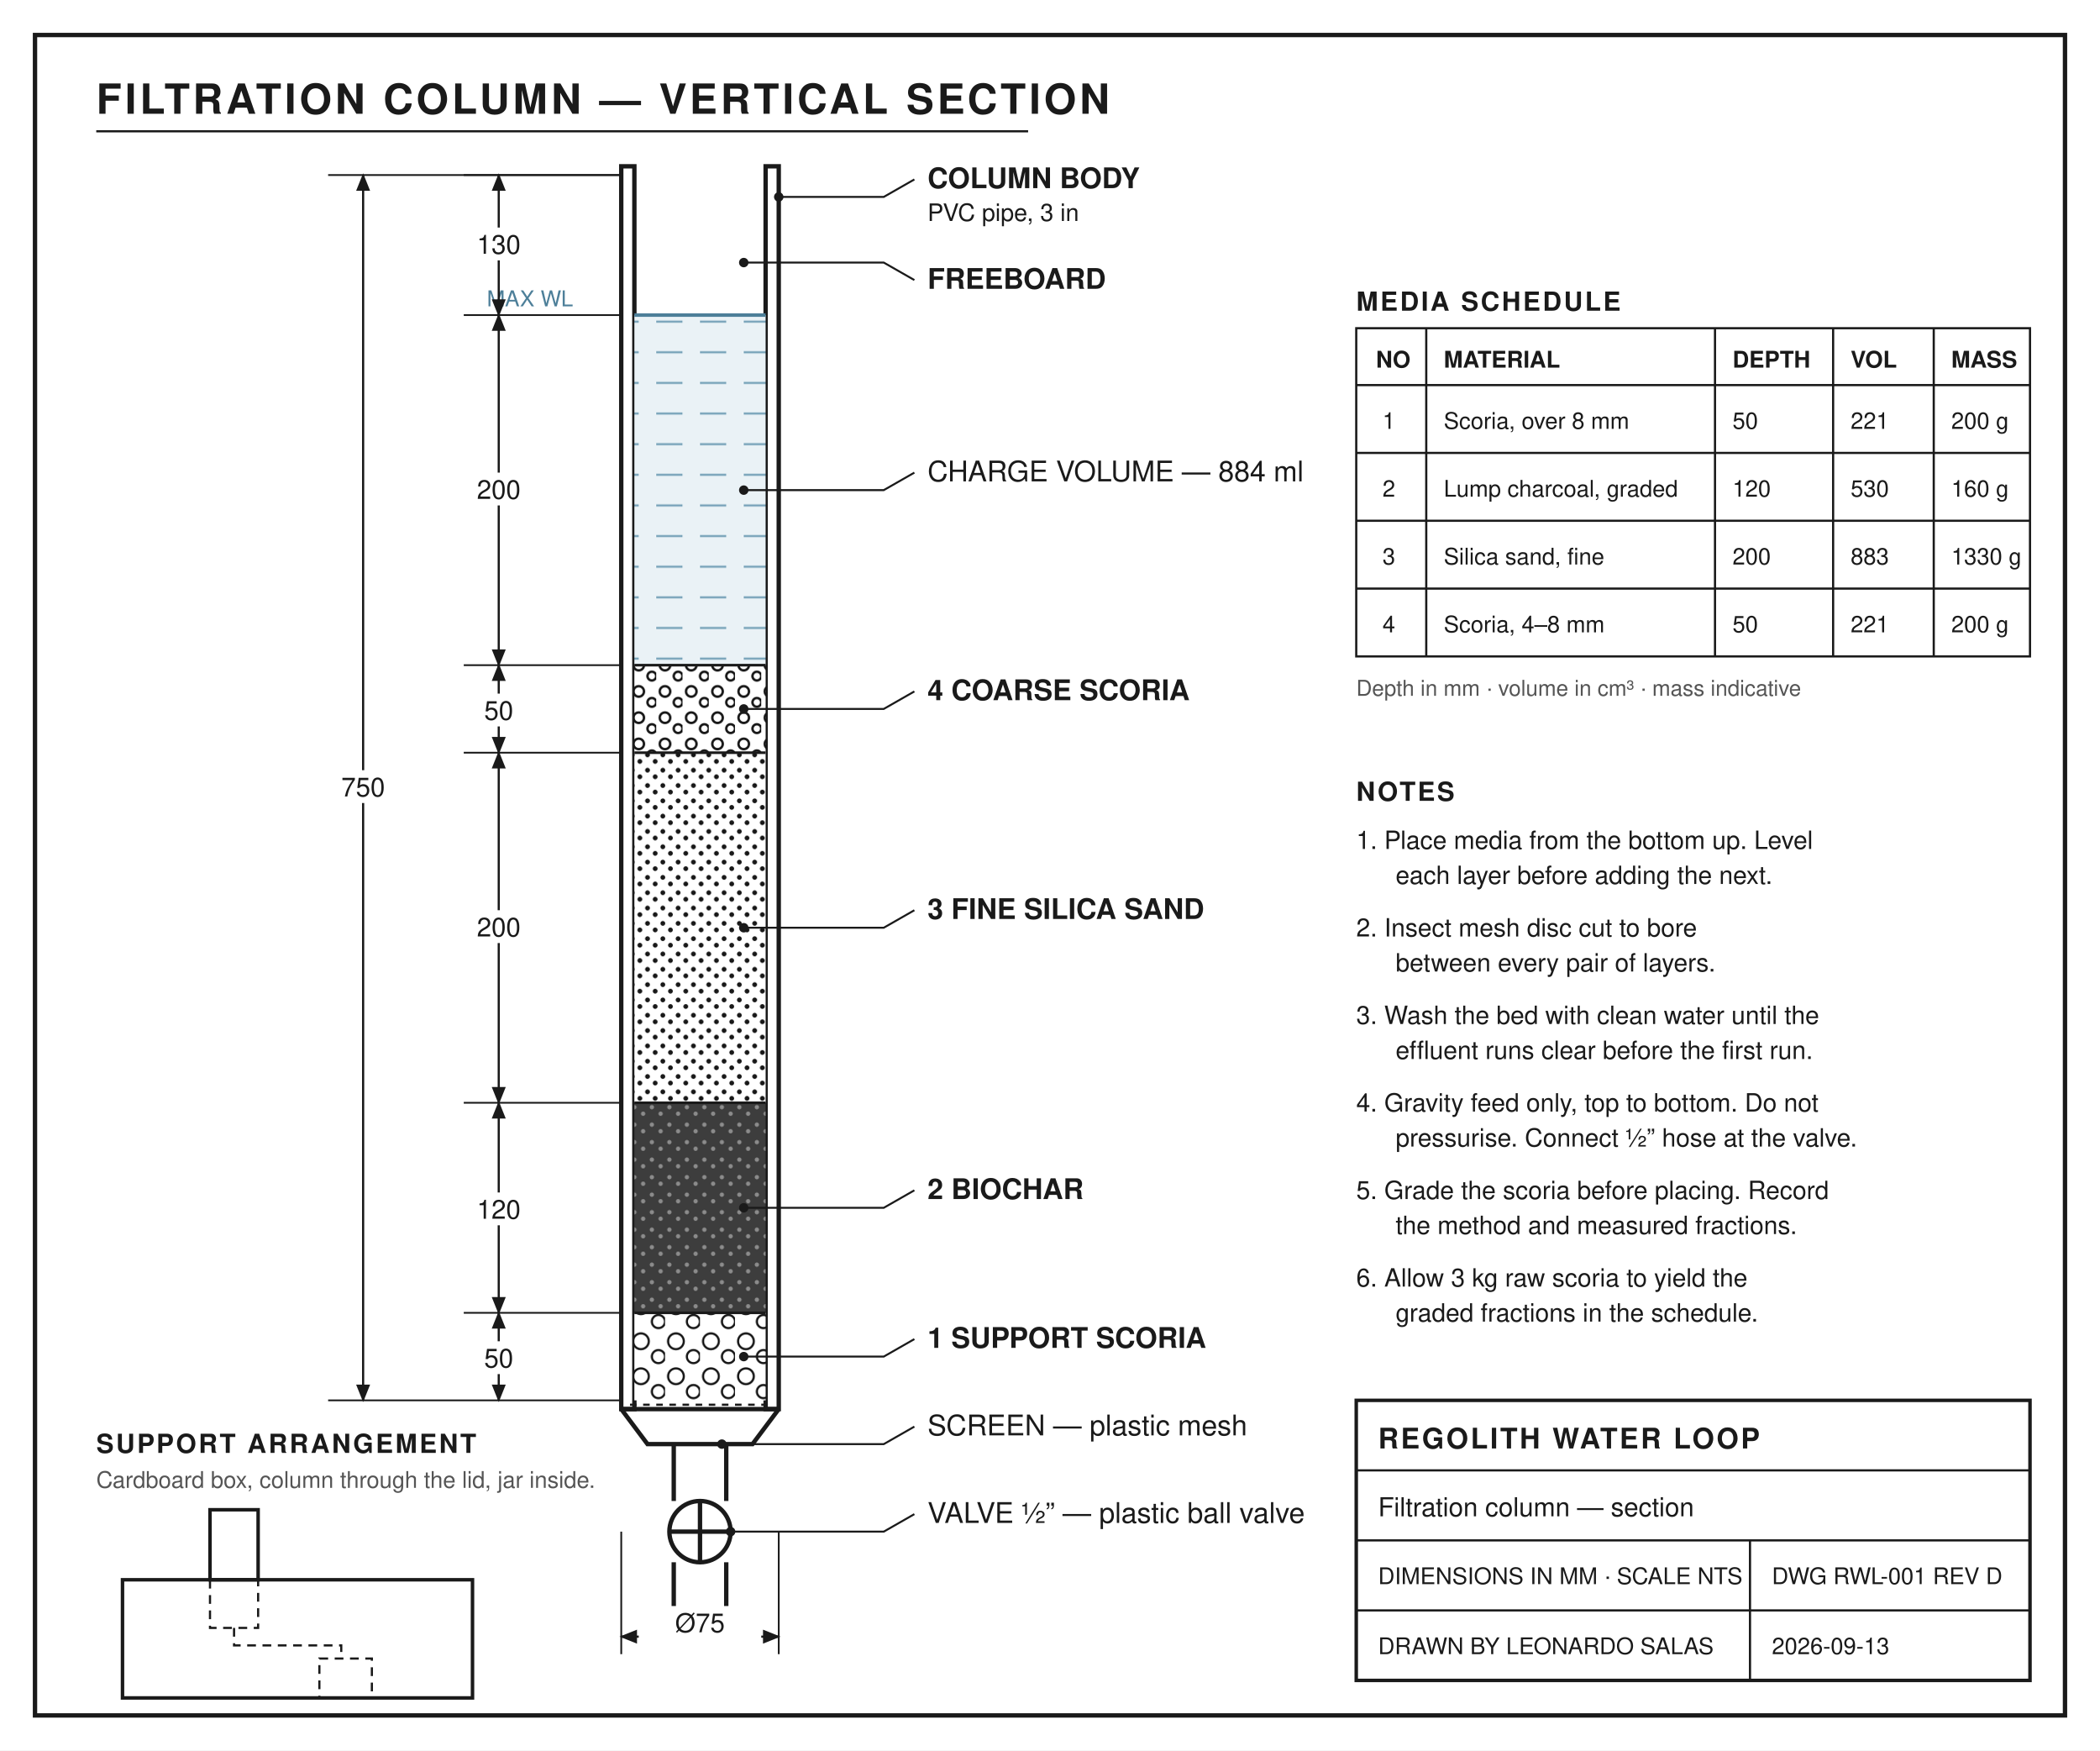
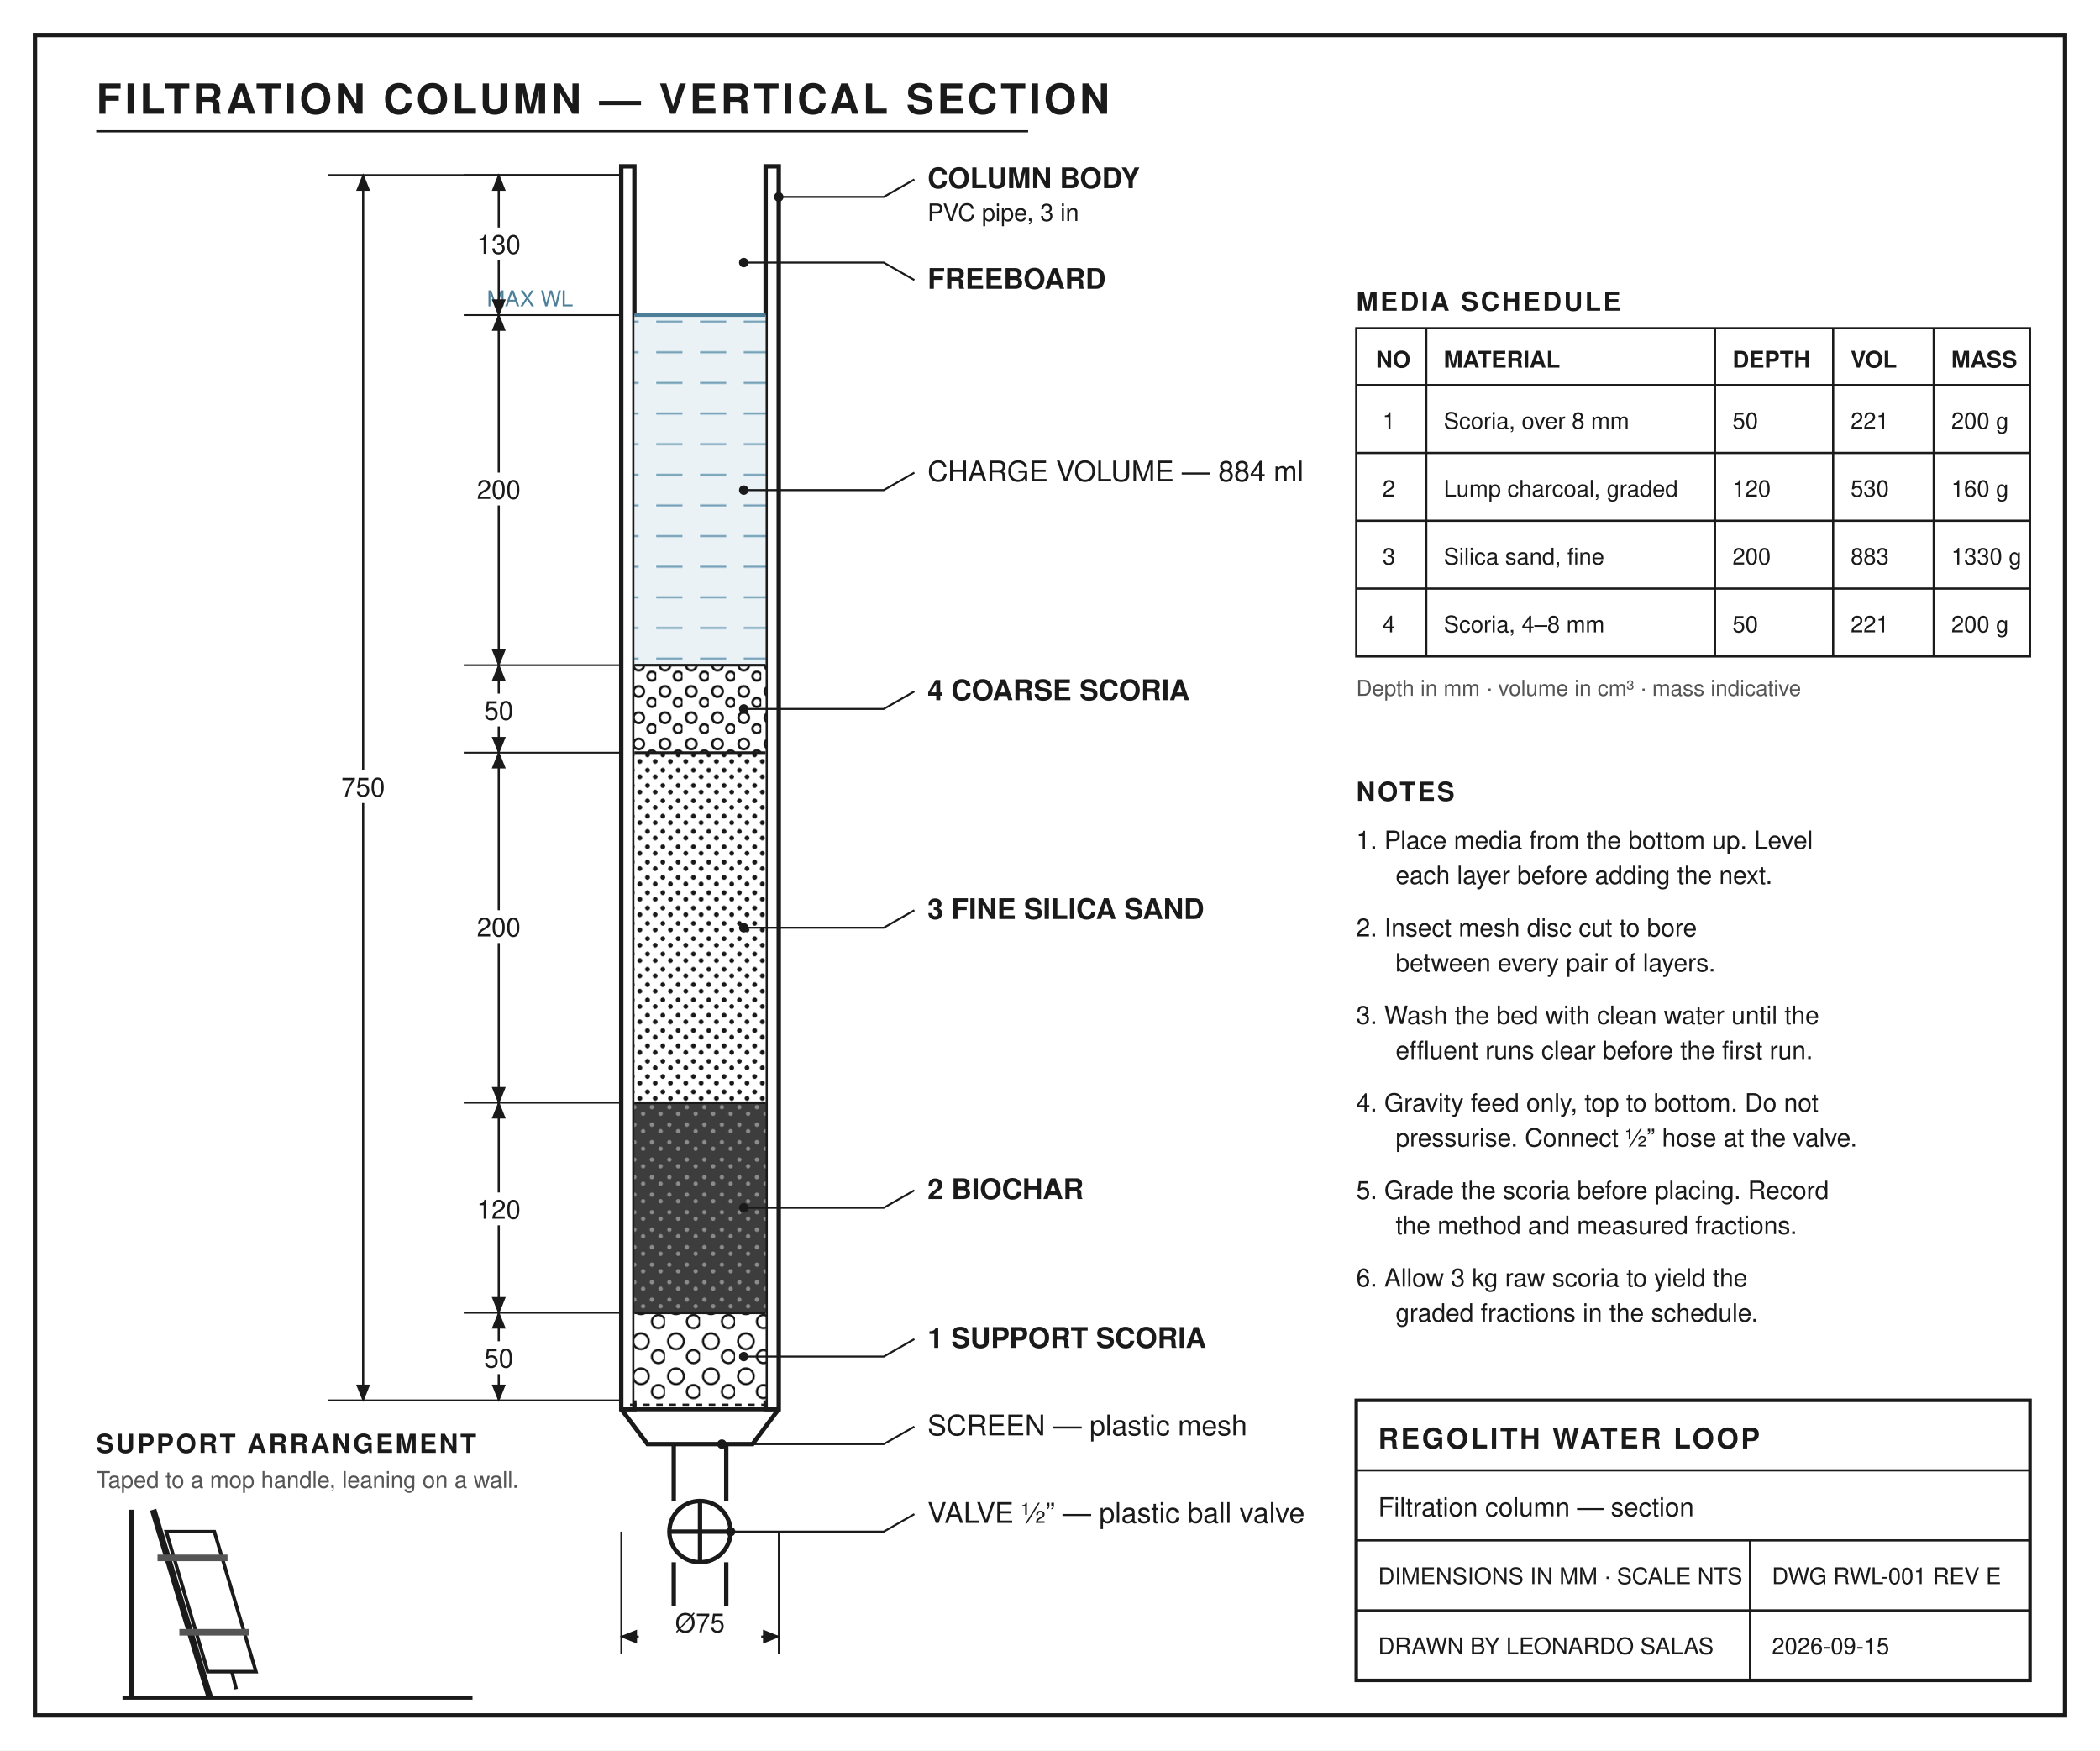
<svg xmlns="http://www.w3.org/2000/svg" viewBox="0 0 960 800" width="960" height="800" role="img" aria-label="Section drawing of the filtration column showing four media layers with dimensions in millimetres">
  <defs>
    <marker id="dim" viewBox="0 0 10 10" refX="9" refY="5" markerWidth="8" markerHeight="8" orient="auto-start-reverse">
      <path d="M0,1 L10,5 L0,9 z" fill="#1a1a1a" />
    </marker>
    <marker id="dot" viewBox="0 0 6 6" refX="3" refY="3" markerWidth="6" markerHeight="6">
      <circle cx="3" cy="3" r="2.4" fill="#1a1a1a" />
    </marker>
    <pattern id="pGravel" patternUnits="userSpaceOnUse" width="16" height="16">
      <rect width="16" height="16" fill="#ffffff" />
      <circle cx="5" cy="5" r="3.6" fill="none" stroke="#1a1a1a" stroke-width="1" />
      <circle cx="13" cy="12" r="3" fill="none" stroke="#1a1a1a" stroke-width="1" />
    </pattern>
    <pattern id="pBiochar" patternUnits="userSpaceOnUse" width="8" height="8">
      <rect width="8" height="8" fill="#3d3d3d" />
      <circle cx="2" cy="2" r="1" fill="#8a8a8a" />
      <circle cx="6" cy="5" r="1" fill="#8a8a8a" />
    </pattern>
    <pattern id="pFine" patternUnits="userSpaceOnUse" width="7" height="7">
      <rect width="7" height="7" fill="#ffffff" />
      <circle cx="2" cy="2" r="1.1" fill="#1a1a1a" />
      <circle cx="5.5" cy="5" r="1.1" fill="#1a1a1a" />
    </pattern>
    <pattern id="pCoarse" patternUnits="userSpaceOnUse" width="12" height="12">
      <rect width="12" height="12" fill="#ffffff" />
      <circle cx="4" cy="4" r="2.4" fill="none" stroke="#1a1a1a" stroke-width="1.1" />
      <circle cx="10" cy="9" r="2" fill="none" stroke="#1a1a1a" stroke-width="1.1" />
    </pattern>
    <pattern id="pWater" patternUnits="userSpaceOnUse" width="20" height="14">
      <rect width="20" height="14" fill="#eaf2f6" />
      <line x1="0" y1="7" x2="12" y2="7" stroke="#7fa8bd" stroke-width="1" />
    </pattern>
  </defs>
  <rect x="0" y="0" width="960" height="800" fill="#ffffff" />
  <rect x="16" y="16" width="928" height="768" fill="none" stroke="#1a1a1a" stroke-width="2" />
  <text x="44" y="52" font-family="Helvetica, Arial, sans-serif" font-size="19" font-weight="bold" fill="#1a1a1a" letter-spacing="1.5">FILTRATION COLUMN — VERTICAL SECTION</text>
  <line x1="44" y1="60" x2="470" y2="60" stroke="#1a1a1a" stroke-width="1" />
  <g stroke="#1a1a1a" stroke-width="2" fill="none">
    <rect x="284" y="76" width="6" height="568" />
    <rect x="350" y="76" width="6" height="568" />
  </g>
  <rect x="290" y="144" width="60" height="160" fill="url(#pWater)" />
  <rect x="290" y="304" width="60" height="40" fill="url(#pCoarse)" />
  <rect x="290" y="344" width="60" height="160" fill="url(#pFine)" />
  <rect x="290" y="504" width="60" height="96" fill="url(#pBiochar)" />
  <rect x="290" y="600" width="60" height="40" fill="url(#pGravel)" />
  <g stroke="#1a1a1a" stroke-width="1.2" fill="none">
    <line x1="290" y1="304" x2="350" y2="304" />
    <line x1="290" y1="344" x2="350" y2="344" />
    <line x1="290" y1="504" x2="350" y2="504" />
    <line x1="290" y1="600" x2="350" y2="600" />
  </g>
  <line x1="290" y1="144" x2="350" y2="144" stroke="#4d7f99" stroke-width="1.6" />
  <text x="262" y="140" font-family="Helvetica, Arial, sans-serif" font-size="10" fill="#4d7f99" text-anchor="end">MAX WL</text>
  <g stroke="#1a1a1a" stroke-width="2" fill="none">
    <line x1="284" y1="644" x2="356" y2="644" />
    <path d="M284,644 L296,660 L344,660 L356,644" />
    <line x1="308" y1="660" x2="308" y2="686" />
    <line x1="332" y1="660" x2="332" y2="686" />
    <circle cx="320" cy="700" r="14" />
    <line x1="320" y1="686" x2="320" y2="714" />
    <line x1="306" y1="700" x2="334" y2="700" />
    <line x1="308" y1="714" x2="308" y2="736" />
    <line x1="332" y1="714" x2="332" y2="736" />
  </g>
  <g stroke="#1a1a1a" stroke-width="1" stroke-dasharray="3 3">
    <line x1="288" y1="642" x2="352" y2="642" />
  </g>
  <g stroke="#1a1a1a" stroke-width="0.8" fill="none">
    <line x1="284" y1="80" x2="212" y2="80" />
    <line x1="284" y1="144" x2="212" y2="144" />
    <line x1="284" y1="304" x2="212" y2="304" />
    <line x1="284" y1="344" x2="212" y2="344" />
    <line x1="284" y1="504" x2="212" y2="504" />
    <line x1="284" y1="600" x2="212" y2="600" />
    <line x1="284" y1="640" x2="150" y2="640" />
  </g>
  <g stroke="#1a1a1a" stroke-width="1" marker-start="url(#dim)" marker-end="url(#dim)">
    <line x1="228" y1="80" x2="228" y2="144" />
    <line x1="228" y1="144" x2="228" y2="304" />
    <line x1="228" y1="304" x2="228" y2="344" />
    <line x1="228" y1="344" x2="228" y2="504" />
    <line x1="228" y1="504" x2="228" y2="600" />
    <line x1="228" y1="600" x2="228" y2="640" />
    <line x1="166" y1="80" x2="166" y2="640" />
  </g>
  <line x1="284" y1="80" x2="150" y2="80" stroke="#1a1a1a" stroke-width="0.8" />
  <g font-family="Helvetica, Arial, sans-serif" font-size="12" fill="#1a1a1a" text-anchor="middle">
    <rect x="210" y="104" width="36" height="15" fill="#ffffff" />
    <text x="228" y="116">130</text>
    <rect x="210" y="216" width="36" height="15" fill="#ffffff" />
    <text x="228" y="228">200</text>
    <rect x="212" y="317" width="32" height="15" fill="#ffffff" />
    <text x="228" y="329">50</text>
    <rect x="210" y="416" width="36" height="15" fill="#ffffff" />
    <text x="228" y="428">200</text>
    <rect x="210" y="545" width="36" height="15" fill="#ffffff" />
    <text x="228" y="557">120</text>
    <rect x="212" y="613" width="32" height="15" fill="#ffffff" />
    <text x="228" y="625">50</text>
    <rect x="146" y="352" width="40" height="15" fill="#ffffff" />
    <text x="166" y="364">750</text>
  </g>
  <g stroke="#1a1a1a" stroke-width="0.8" fill="none">
    <line x1="284" y1="756" x2="284" y2="700" />
    <line x1="356" y1="756" x2="356" y2="700" />
  </g>
  <line x1="284" y1="748" x2="356" y2="748" stroke="#1a1a1a" stroke-width="1" marker-start="url(#dim)" marker-end="url(#dim)" />
  <rect x="292" y="734" width="56" height="15" fill="#ffffff" />
  <text x="320" y="746" font-family="Helvetica, Arial, sans-serif" font-size="12" fill="#1a1a1a" text-anchor="middle">Ø75</text>
  <g stroke="#1a1a1a" stroke-width="0.9" fill="none" marker-start="url(#dot)">
    <path d="M340,120 L404,120 L418,128" />
    <path d="M340,224 L404,224 L418,216" />
    <path d="M340,324 L404,324 L418,316" />
    <path d="M340,424 L404,424 L418,416" />
    <path d="M340,552 L404,552 L418,544" />
    <path d="M340,620 L404,620 L418,612" />
    <path d="M330,660 L404,660 L418,652" />
    <path d="M334,700 L404,700 L418,692" />
    <path d="M356,90 L404,90 L418,82" />
  </g>
  <g font-family="Helvetica, Arial, sans-serif" font-size="13" fill="#1a1a1a">
    <text x="424" y="86" font-weight="bold">COLUMN BODY</text>
    <text x="424" y="101" font-size="11">PVC pipe, 3 in</text>
    <text x="424" y="132" font-weight="bold">FREEBOARD</text>
    <text x="424" y="220">CHARGE VOLUME — 884 ml</text>
    <text x="424" y="320" font-weight="bold">4  COARSE SCORIA</text>
    <text x="424" y="420" font-weight="bold">3  FINE SILICA SAND</text>
    <text x="424" y="548" font-weight="bold">2  BIOCHAR</text>
    <text x="424" y="616" font-weight="bold">1  SUPPORT SCORIA</text>
    <text x="424" y="656">SCREEN — plastic mesh</text>
    <text x="424" y="696">VALVE ½” — plastic ball valve</text>
  </g>
  <g stroke="#1a1a1a" stroke-width="1" fill="none">
    <rect x="620" y="150" width="308" height="150" />
    <line x1="620" y1="176" x2="928" y2="176" />
    <line x1="620" y1="207" x2="928" y2="207" />
    <line x1="620" y1="238" x2="928" y2="238" />
    <line x1="620" y1="269" x2="928" y2="269" />
    <line x1="652" y1="150" x2="652" y2="300" />
    <line x1="784" y1="150" x2="784" y2="300" />
    <line x1="838" y1="150" x2="838" y2="300" />
    <line x1="884" y1="150" x2="884" y2="300" />
  </g>
  <text x="620" y="142" font-family="Helvetica, Arial, sans-serif" font-size="12" font-weight="bold" fill="#1a1a1a" letter-spacing="1">MEDIA SCHEDULE</text>
  <g font-family="Helvetica, Arial, sans-serif" font-size="10.5" fill="#1a1a1a">
    <text x="629" y="168" font-weight="bold">NO</text>
    <text x="660" y="168" font-weight="bold">MATERIAL</text>
    <text x="792" y="168" font-weight="bold">DEPTH</text>
    <text x="846" y="168" font-weight="bold">VOL</text>
    <text x="892" y="168" font-weight="bold">MASS</text>
    <text x="632" y="196">1</text>
    <text x="660" y="196">Scoria, over 8 mm</text>
    <text x="792" y="196">50</text>
    <text x="846" y="196">221</text>
    <text x="892" y="196">200 g</text>
    <text x="632" y="227">2</text>
    <text x="660" y="227">Lump charcoal, graded</text>
    <text x="792" y="227">120</text>
    <text x="846" y="227">530</text>
    <text x="892" y="227">160 g</text>
    <text x="632" y="258">3</text>
    <text x="660" y="258">Silica sand, fine</text>
    <text x="792" y="258">200</text>
    <text x="846" y="258">883</text>
    <text x="892" y="258">1330 g</text>
    <text x="632" y="289">4</text>
    <text x="660" y="289">Scoria, 4–8 mm</text>
    <text x="792" y="289">50</text>
    <text x="846" y="289">221</text>
    <text x="892" y="289">200 g</text>
  </g>
  <text x="620" y="318" font-family="Helvetica, Arial, sans-serif" font-size="10" fill="#555555">Depth in mm · volume in cm³ · mass indicative</text>
  <text x="620" y="366" font-family="Helvetica, Arial, sans-serif" font-size="12" font-weight="bold" fill="#1a1a1a" letter-spacing="1">NOTES</text>
  <g font-family="Helvetica, Arial, sans-serif" font-size="11.5" fill="#1a1a1a">
    <text x="620" y="388">1.  Place media from the bottom up. Level</text>
    <text x="638" y="404">each layer before adding the next.</text>
    <text x="620" y="428">2.  Insect mesh disc cut to bore</text>
    <text x="638" y="444">between every pair of layers.</text>
    <text x="620" y="468">3.  Wash the bed with clean water until the</text>
    <text x="638" y="484">effluent runs clear before the first run.</text>
    <text x="620" y="508">4.  Gravity feed only, top to bottom. Do not</text>
    <text x="638" y="524">pressurise. Connect ½” hose at the valve.</text>
    <text x="620" y="548">5.  Grade the scoria before placing. Record</text>
    <text x="638" y="564">the method and measured fractions.</text>
    <text x="620" y="588">6.  Allow 3 kg raw scoria to yield the</text>
    <text x="638" y="604">graded fractions in the schedule.</text>
  </g>
  <text x="44" y="664" font-family="Helvetica, Arial, sans-serif" font-size="12" font-weight="bold" fill="#1a1a1a" letter-spacing="1">SUPPORT ARRANGEMENT</text>
-   <text x="44" y="680" font-family="Helvetica, Arial, sans-serif" font-size="10.5" fill="#555555">Cardboard box, column through the lid, jar inside.</text>
-   <g stroke="#1a1a1a" stroke-width="1.6" fill="none">
-     <rect x="56" y="722" width="160" height="54" />
-     <rect x="96" y="690" width="22" height="32" />
-   </g>
-   <g stroke="#1a1a1a" stroke-width="1" fill="none" stroke-dasharray="4 3">
-     <rect x="96" y="722" width="22" height="22" />
-     <path d="M107,744 L107,752 L156,752 L156,758" />
-     <rect x="146" y="758" width="24" height="18" />
+   <text x="44" y="680" font-family="Helvetica, Arial, sans-serif" font-size="10.5" fill="#555555">Taped to a mop handle, leaning on a wall.</text>
+   <g stroke="#1a1a1a" fill="none">
+     <line x1="60" y1="690" x2="60" y2="776" stroke-width="2.4" />
+     <line x1="56" y1="776" x2="216" y2="776" stroke-width="1.6" />
+     <line x1="96" y1="776" x2="70" y2="690" stroke-width="3" />
+     <path d="M76,700 L98,700 L117,764 L95,764 z" stroke-width="1.6" />
+     <path d="M106,764 L108,772" stroke-width="1.6" />
+     <path d="M72,712 L104,712 M82,746 L114,746" stroke-width="3" stroke="#555555" />
  </g>
  <g stroke="#1a1a1a" stroke-width="1" fill="none">
    <rect x="620" y="640" width="308" height="128" stroke-width="1.6" />
    <line x1="620" y1="672" x2="928" y2="672" />
    <line x1="620" y1="704" x2="928" y2="704" />
    <line x1="620" y1="736" x2="928" y2="736" />
    <line x1="800" y1="704" x2="800" y2="768" />
  </g>
  <g font-family="Helvetica, Arial, sans-serif" fill="#1a1a1a">
    <text x="630" y="662" font-size="13" font-weight="bold" letter-spacing="1">REGOLITH WATER LOOP</text>
    <text x="630" y="693" font-size="12">Filtration column — section</text>
    <text x="630" y="724" font-size="10.5">DIMENSIONS IN MM · SCALE NTS</text>
-     <text x="810" y="724" font-size="10.5">DWG  RWL-001  REV D</text>
+     <text x="810" y="724" font-size="10.5">DWG  RWL-001  REV E</text>
    <text x="630" y="756" font-size="10.5">DRAWN BY LEONARDO SALAS</text>
-     <text x="810" y="756" font-size="10.5">2026-09-13</text>
+     <text x="810" y="756" font-size="10.5">2026-09-15</text>
  </g>
</svg>
